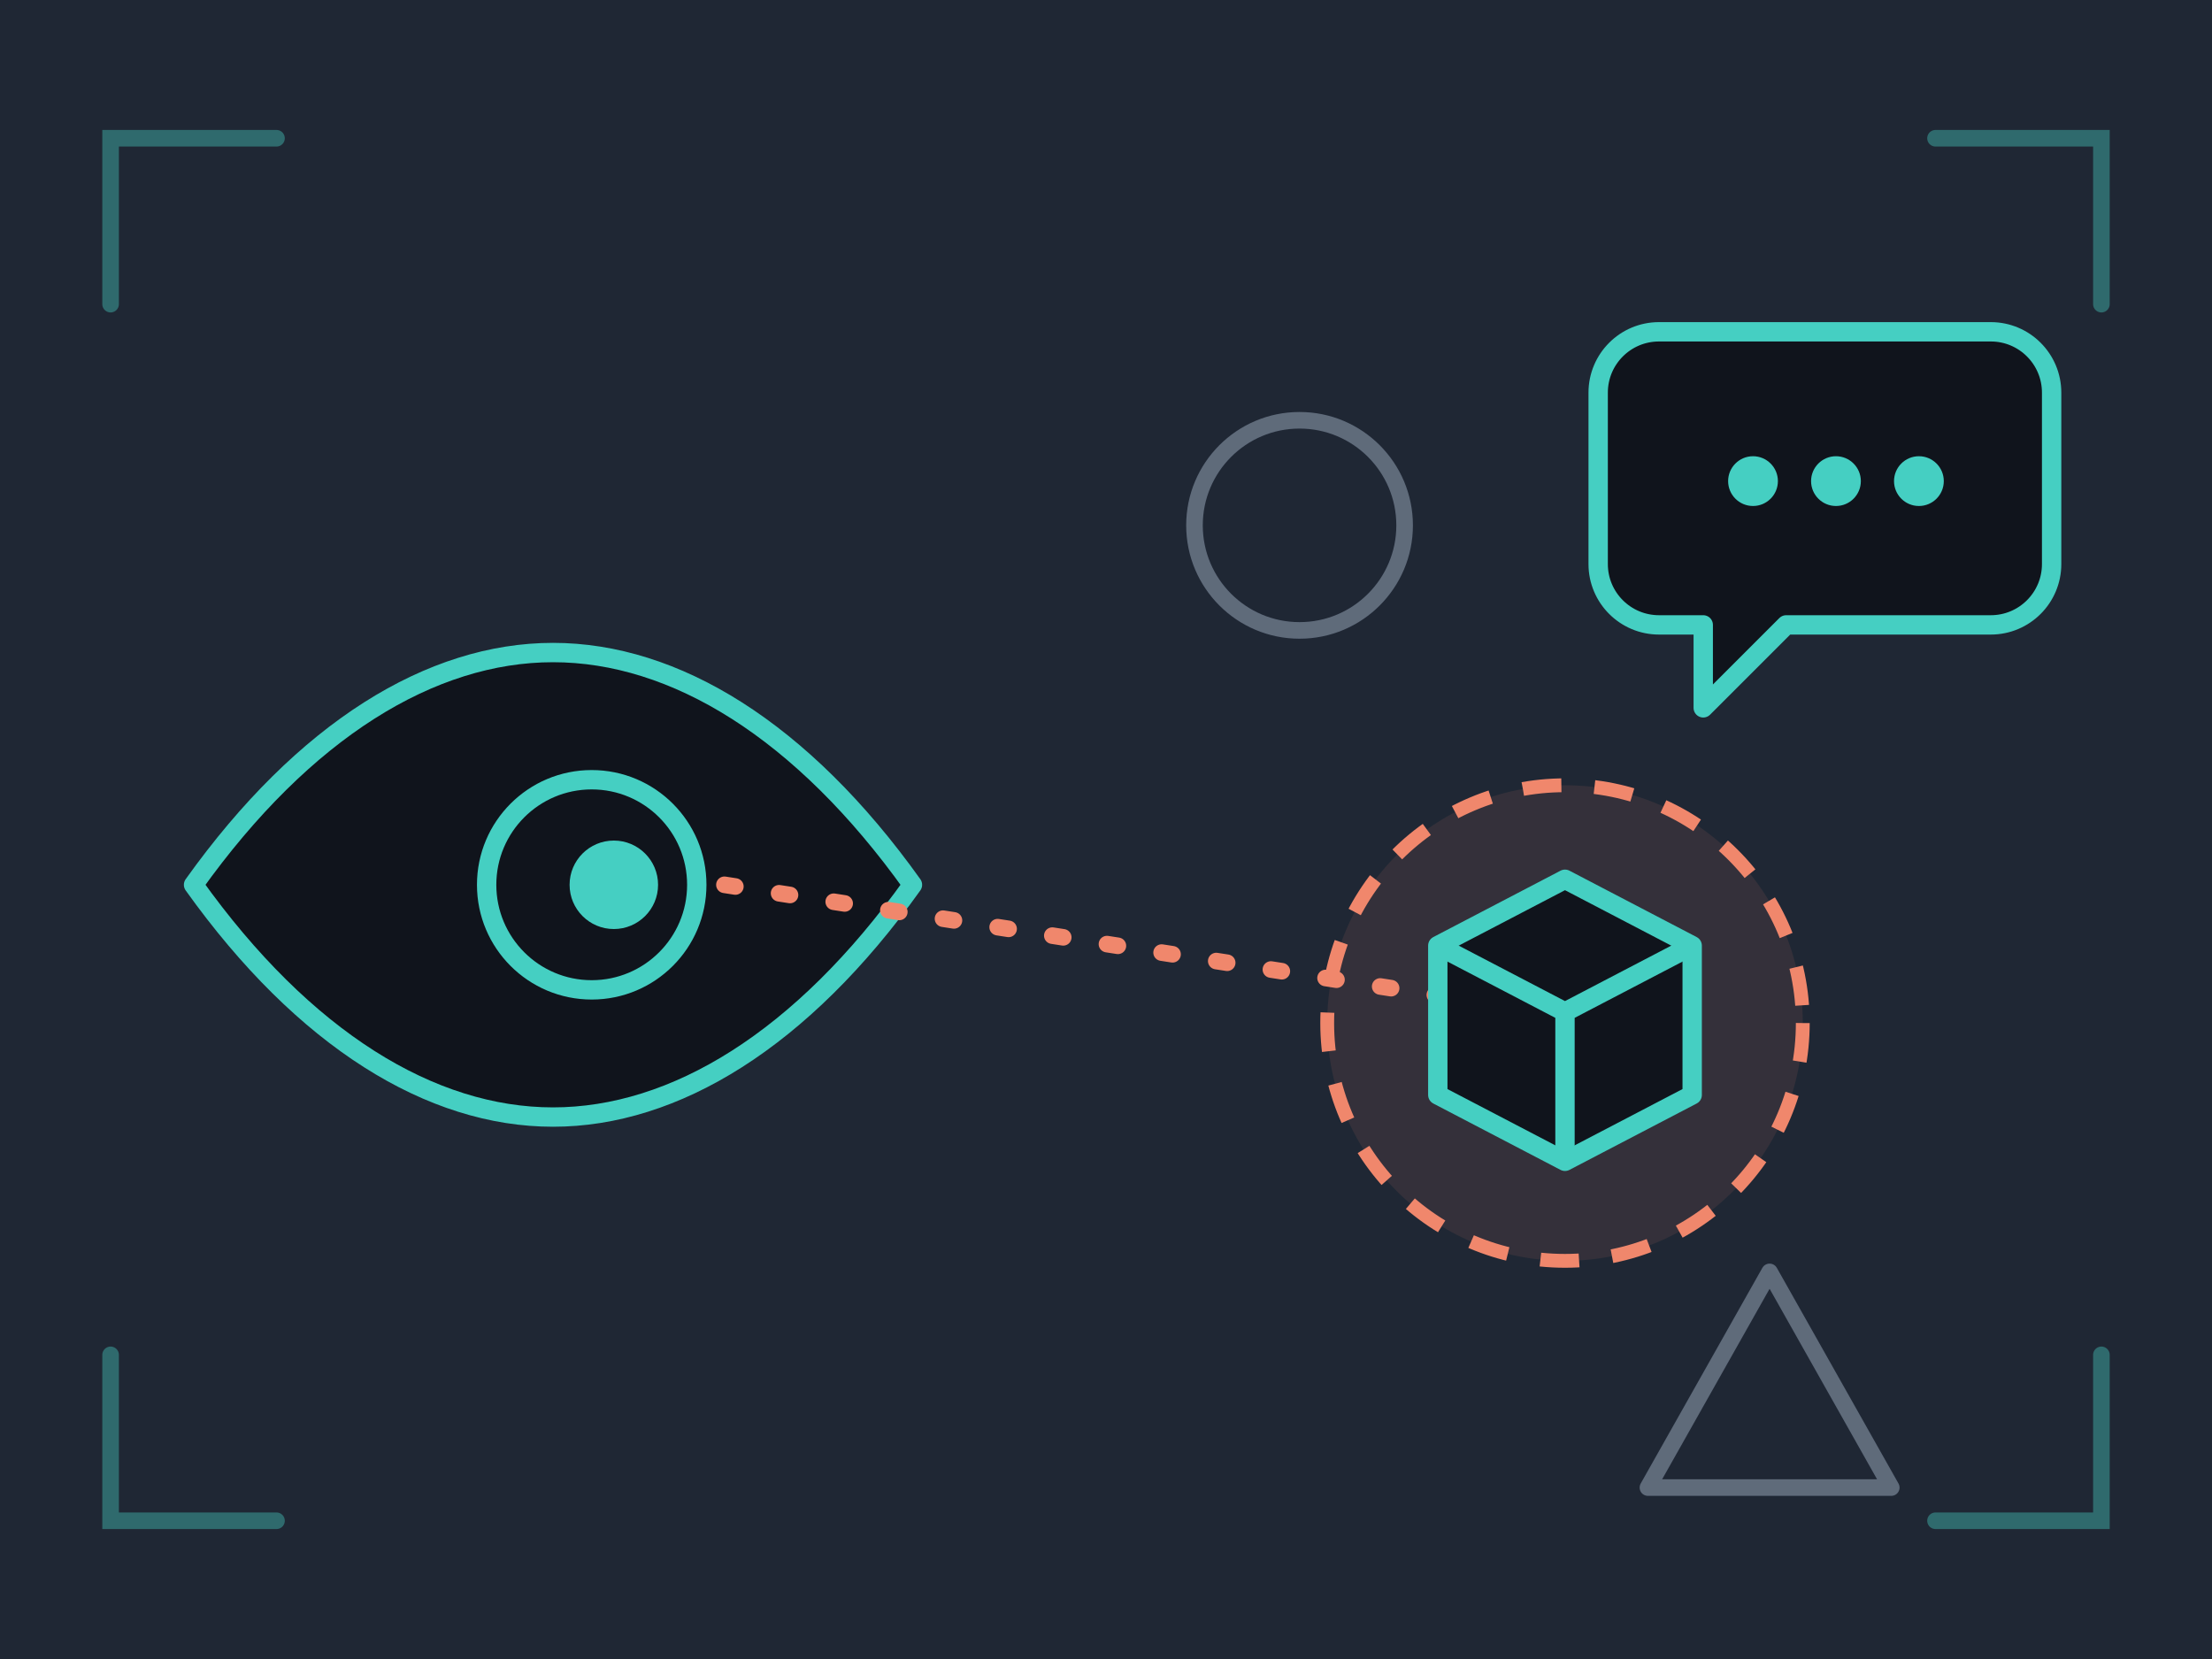
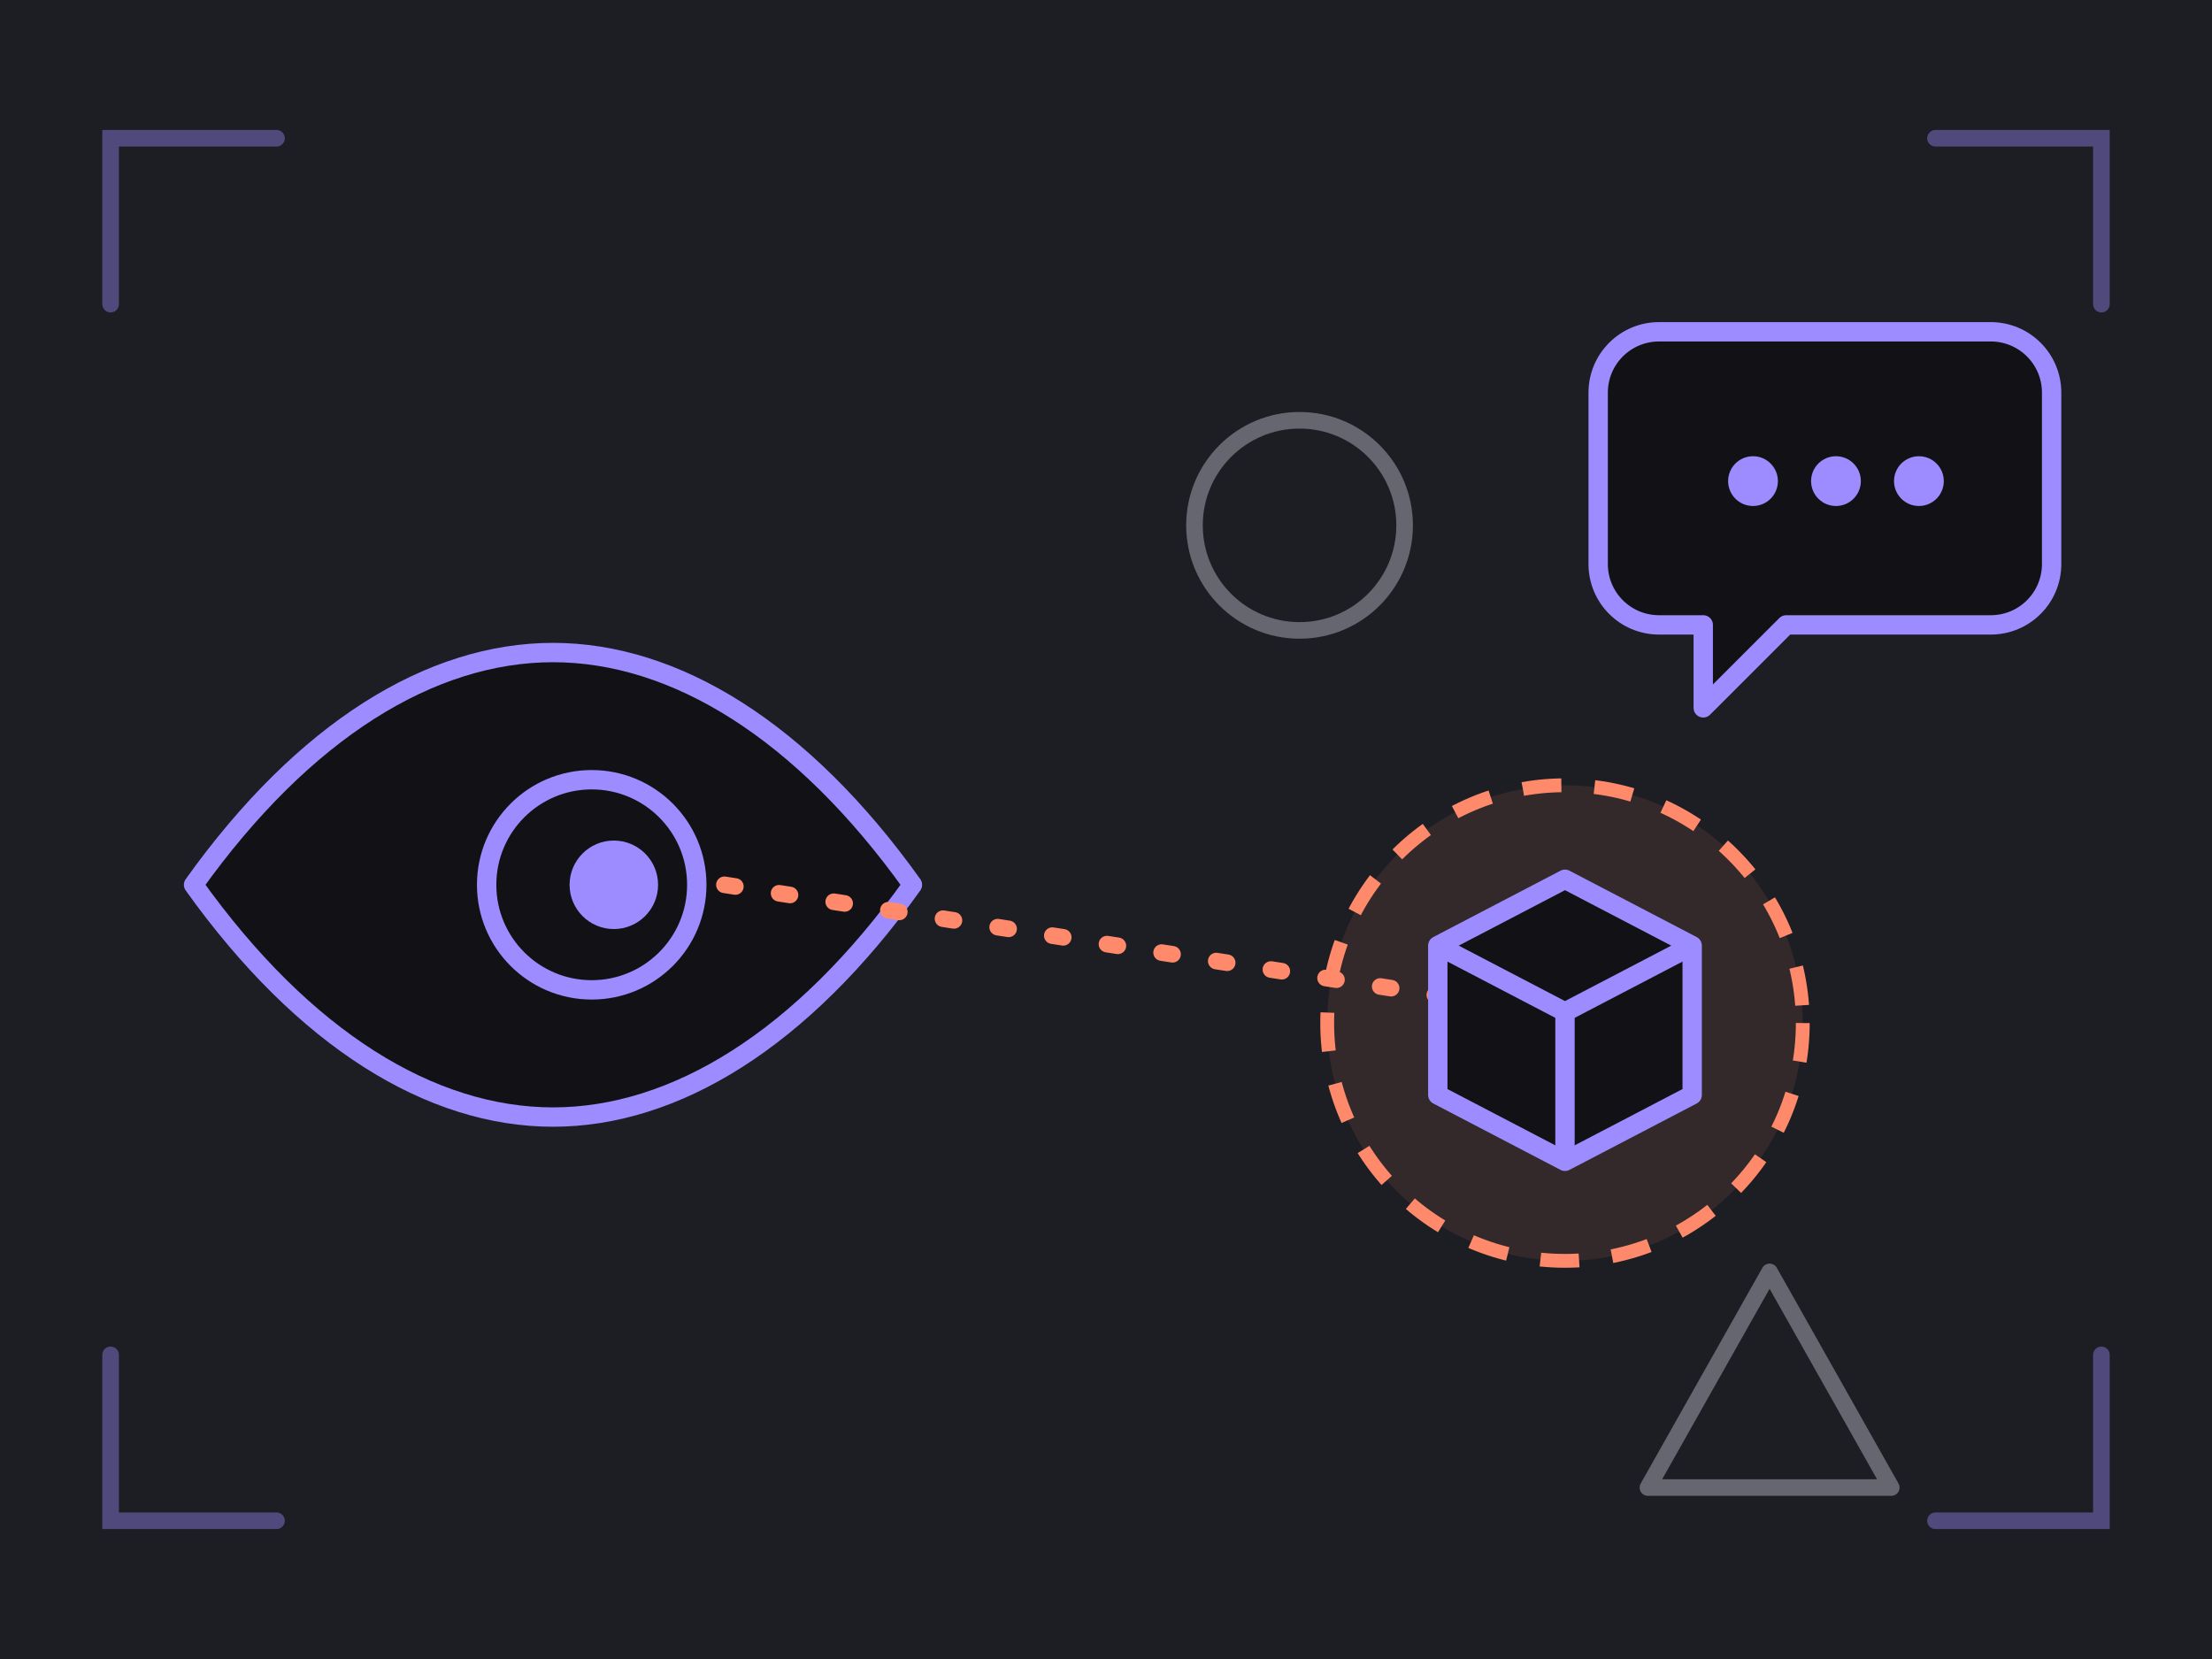
<svg xmlns="http://www.w3.org/2000/svg" viewBox="0 0 800 600" width="800" height="600" role="img">
-   <rect width="800" height="600" fill="#1F2734" />
-   <g stroke="#45CFC2" stroke-width="6" fill="none" stroke-linecap="round" opacity=".4">
+   <rect width="800" height="600" fill="#1D1D24" />
+   <g stroke="#9D8CFF" stroke-width="6" fill="none" stroke-linecap="round" opacity=".4">
    <path d="M40 110V50h60" />
    <path d="M760 110V50h-60" />
    <path d="M40 490v60h60" />
    <path d="M760 490v60h-60" />
  </g>
-   <path d="M70 320c40-56 86-84 130-84s90 28 130 84c-40 56-86 84-130 84s-90-28-130-84z" fill="#10141C" stroke="#45CFC2" stroke-width="7" stroke-linejoin="round" />
-   <circle cx="214" cy="320" r="38" fill="none" stroke="#45CFC2" stroke-width="7" />
-   <circle cx="222" cy="320" r="16" fill="#45CFC2" />
-   <path d="M262 320L520 360" stroke="#F0876C" stroke-width="6" stroke-linecap="round" stroke-dasharray="4 16" />
-   <g fill="none" stroke="#93A2B5" stroke-width="6" stroke-linejoin="round" opacity=".55">
+   <path d="M70 320c40-56 86-84 130-84s90 28 130 84c-40 56-86 84-130 84s-90-28-130-84z" fill="#121216" stroke="#9D8CFF" stroke-width="7" stroke-linejoin="round" />
+   <circle cx="214" cy="320" r="38" fill="none" stroke="#9D8CFF" stroke-width="7" />
+   <circle cx="222" cy="320" r="16" fill="#9D8CFF" />
+   <path d="M262 320L520 360" stroke="#FF8A6B" stroke-width="6" stroke-linecap="round" stroke-dasharray="4 16" />
+   <g fill="none" stroke="#A3A2B0" stroke-width="6" stroke-linejoin="round" opacity=".55">
    <circle cx="470" cy="190" r="38" />
    <path d="M640 460l44 78h-88z" />
  </g>
  <g stroke-linejoin="round">
-     <circle cx="566" cy="370" r="86" fill="#F0876C" opacity=".10" />
-     <circle cx="566" cy="370" r="86" fill="none" stroke="#F0876C" stroke-width="5" stroke-dasharray="14 12" />
-     <path d="M566 318l46 24v54l-46 24-46-24v-54z" fill="#10141C" stroke="#45CFC2" stroke-width="7" />
-     <path d="M520 342l46 24 46-24M566 366v54" fill="none" stroke="#45CFC2" stroke-width="7" />
+     <circle cx="566" cy="370" r="86" fill="#FF8A6B" opacity=".10" />
+     <circle cx="566" cy="370" r="86" fill="none" stroke="#FF8A6B" stroke-width="5" stroke-dasharray="14 12" />
+     <path d="M566 318l46 24v54l-46 24-46-24v-54z" fill="#121216" stroke="#9D8CFF" stroke-width="7" />
+     <path d="M520 342l46 24 46-24M566 366v54" fill="none" stroke="#9D8CFF" stroke-width="7" />
  </g>
-   <path d="M600 120h120a22 22 0 0 1 22 22v62a22 22 0 0 1-22 22h-74l-30 30v-30h-16a22 22 0 0 1-22-22v-62a22 22 0 0 1 22-22z" fill="#10141C" stroke="#45CFC2" stroke-width="7" stroke-linejoin="round" />
-   <g fill="#45CFC2">
+   <path d="M600 120h120a22 22 0 0 1 22 22v62a22 22 0 0 1-22 22h-74l-30 30v-30h-16a22 22 0 0 1-22-22v-62a22 22 0 0 1 22-22z" fill="#121216" stroke="#9D8CFF" stroke-width="7" stroke-linejoin="round" />
+   <g fill="#9D8CFF">
    <circle cx="634" cy="174" r="9" />
    <circle cx="664" cy="174" r="9" />
    <circle cx="694" cy="174" r="9" />
  </g>
</svg>
